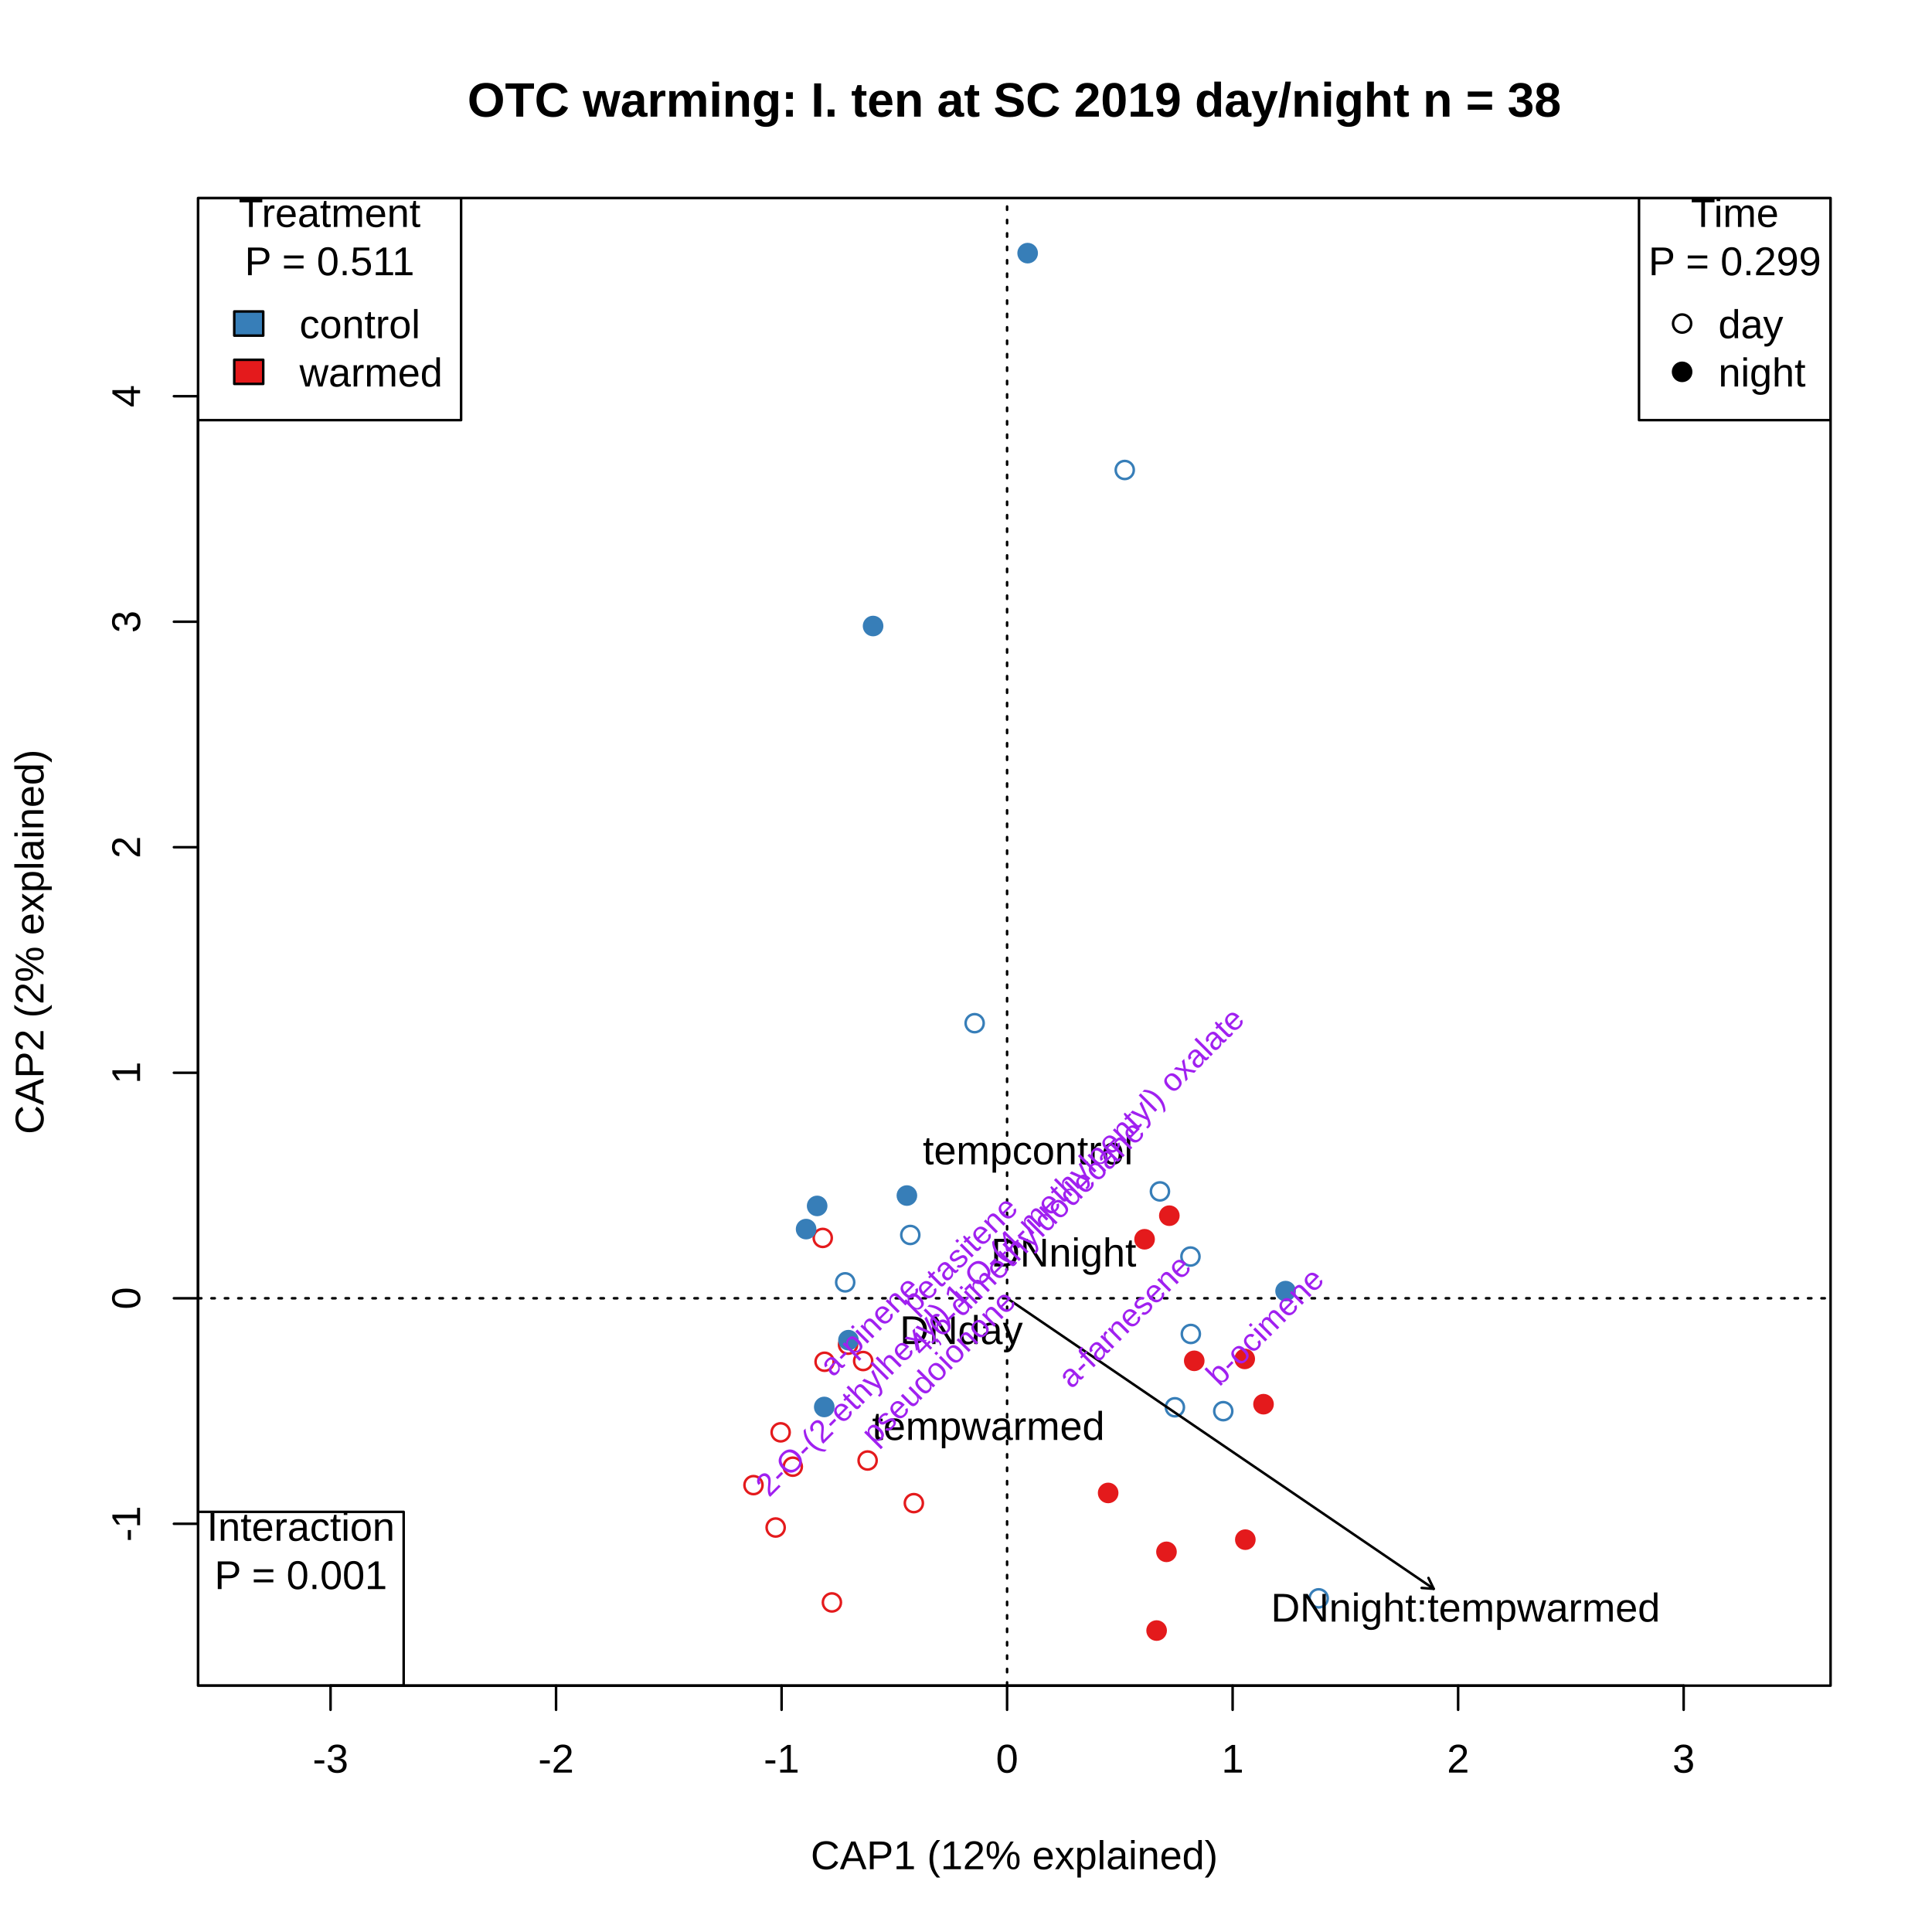
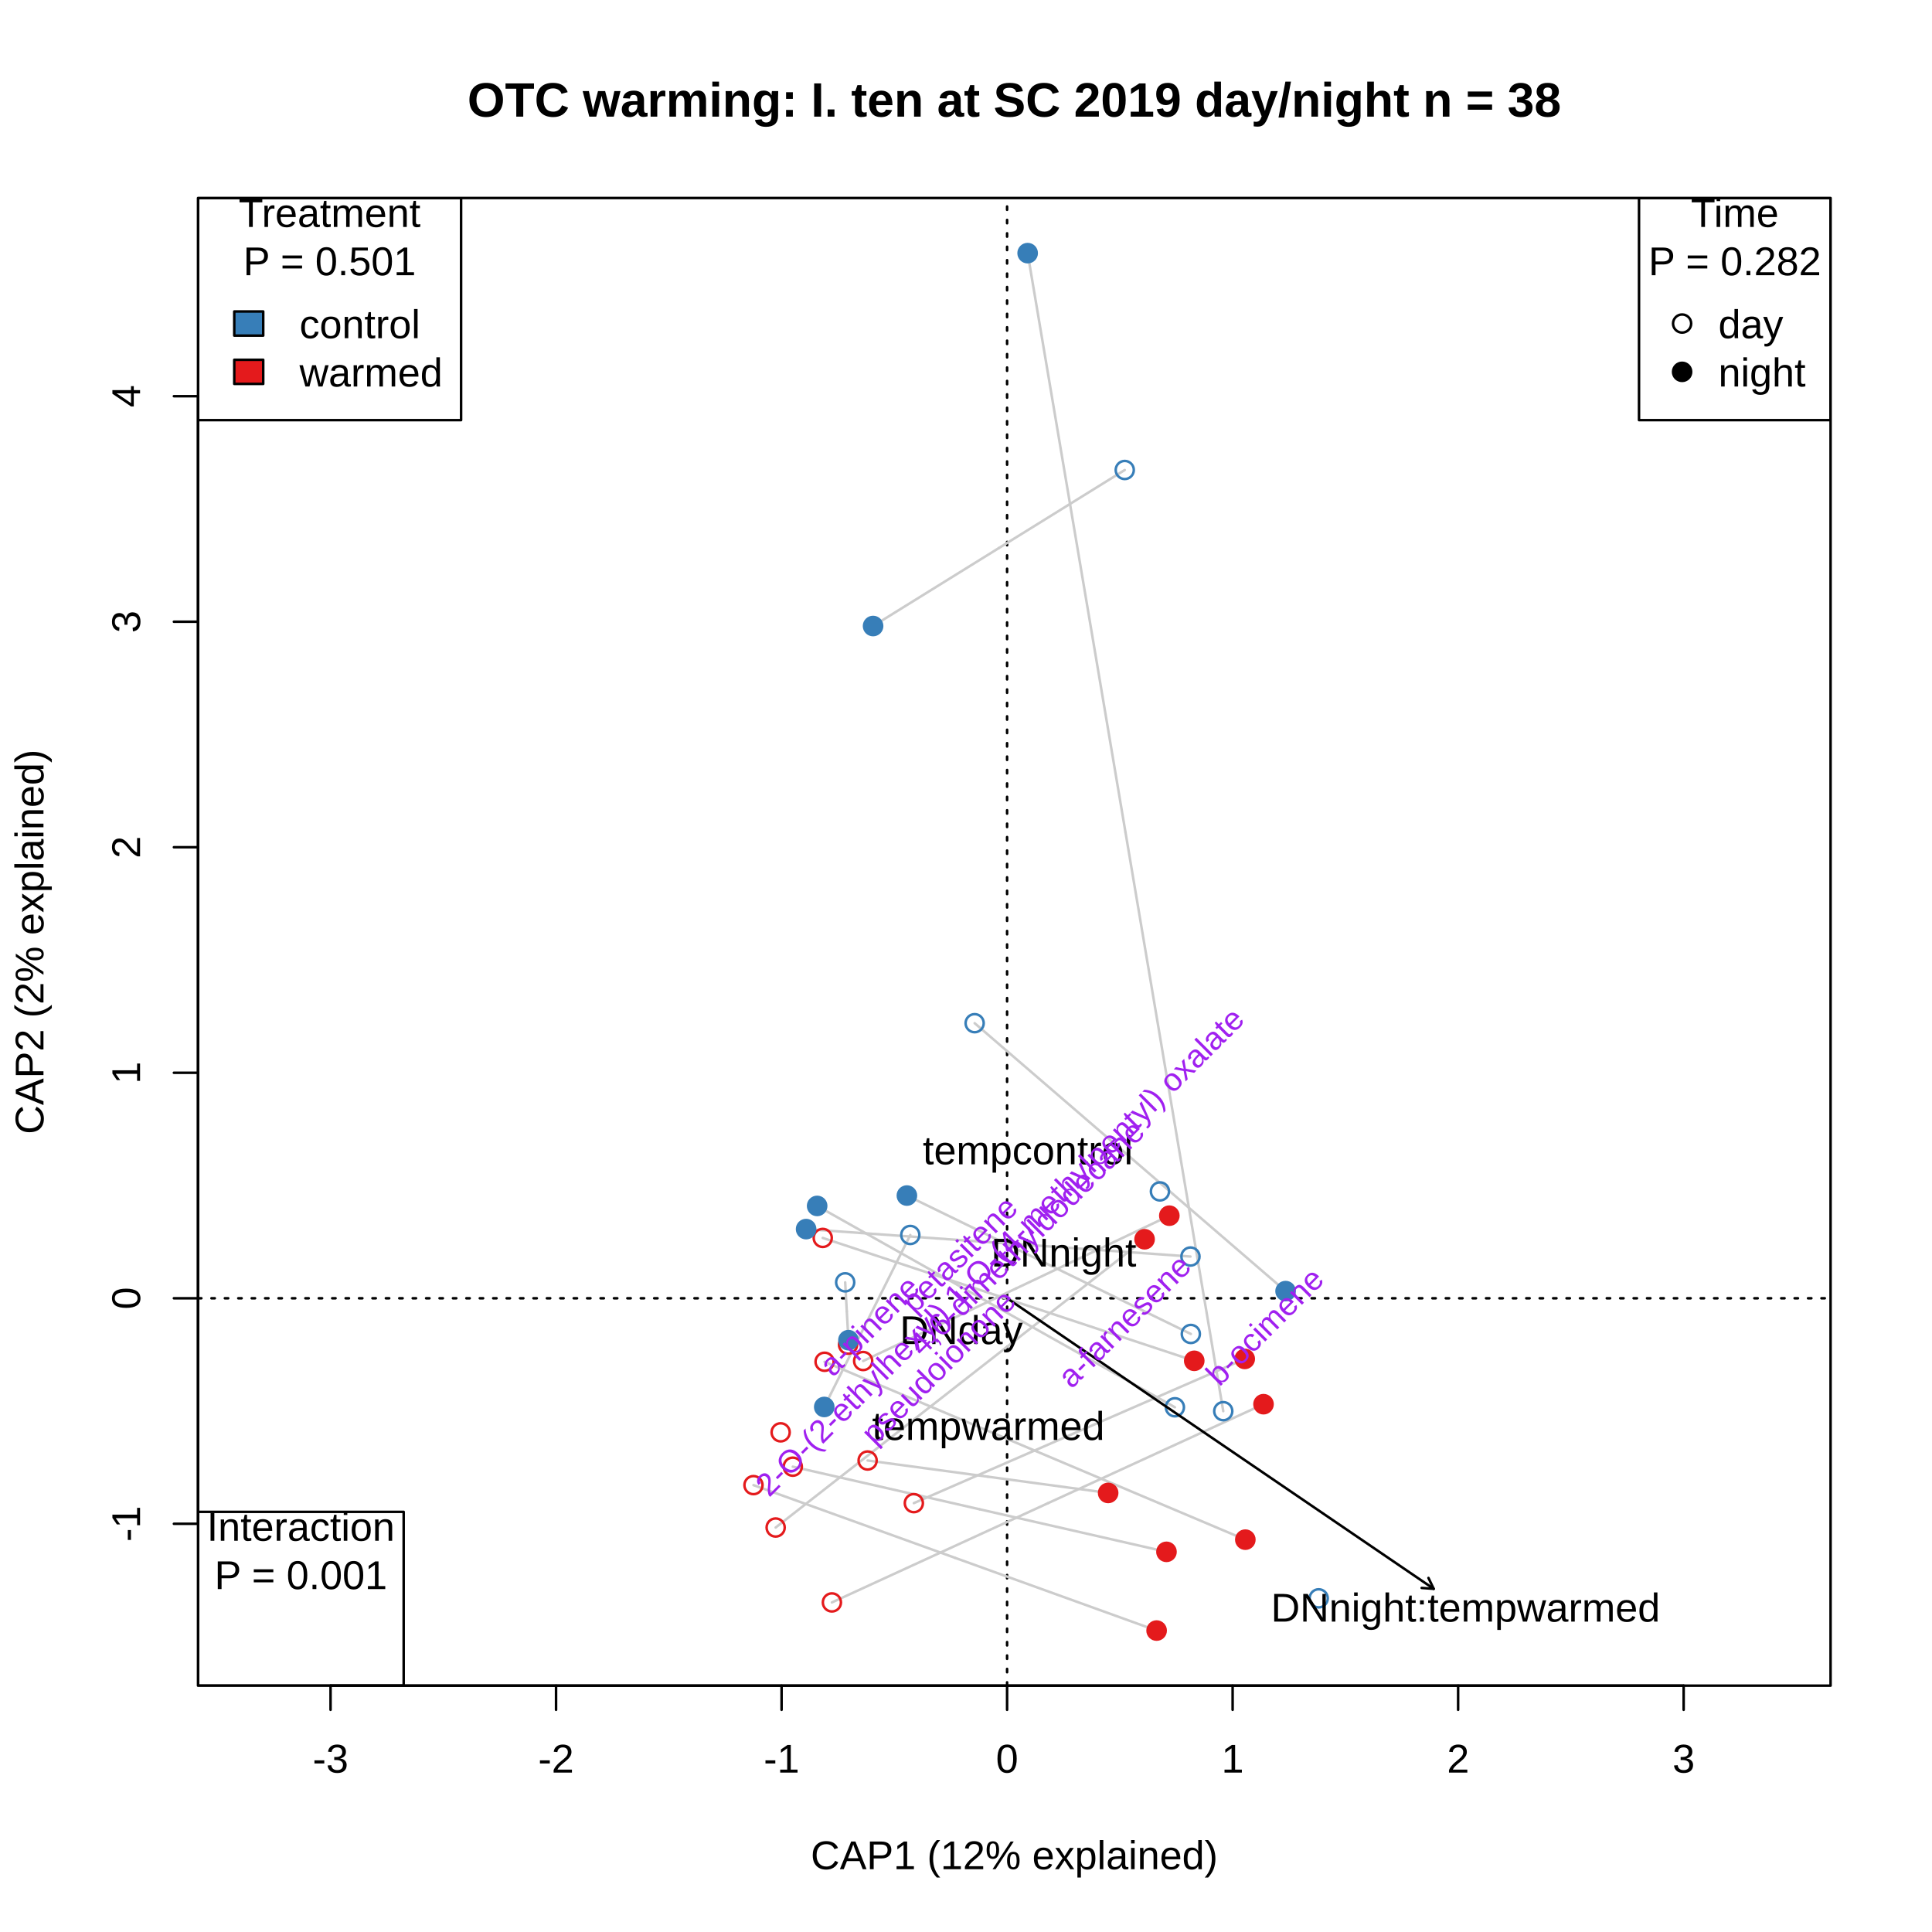
<svg xmlns="http://www.w3.org/2000/svg" class="svglite" width="576.00pt" height="576.00pt" viewBox="0 0 576.00 576.00">
  <defs>
    <style type="text/css">
    .svglite line, .svglite polyline, .svglite polygon, .svglite path, .svglite rect, .svglite circle {
      fill: none;
      stroke: #000000;
      stroke-linecap: round;
      stroke-linejoin: round;
      stroke-miterlimit: 10.00;
    }
    .svglite text {
      white-space: pre;
    }
  </style>
  </defs>
  <rect width="100%" height="100%" style="stroke: none; fill: #FFFFFF;" />
  <defs>
    <clipPath id="cpMC4wMHw1NzYuMDB8MC4wMHw1NzYuMDA=">
      <rect x="0.00" y="0.00" width="576.00" height="576.00" />
    </clipPath>
  </defs>
  <g clip-path="url(#cpMC4wMHw1NzYuMDB8MC4wMHw1NzYuMDA=)">
    <line x1="98.55" y1="502.56" x2="501.96" y2="502.56" style="stroke-width: 0.75;" />
    <line x1="98.55" y1="502.56" x2="98.55" y2="509.76" style="stroke-width: 0.75;" />
    <line x1="165.78" y1="502.56" x2="165.78" y2="509.76" style="stroke-width: 0.75;" />
    <line x1="233.02" y1="502.56" x2="233.02" y2="509.76" style="stroke-width: 0.75;" />
    <line x1="300.25" y1="502.56" x2="300.25" y2="509.76" style="stroke-width: 0.75;" />
    <line x1="367.49" y1="502.56" x2="367.49" y2="509.76" style="stroke-width: 0.75;" />
    <line x1="434.72" y1="502.56" x2="434.72" y2="509.76" style="stroke-width: 0.75;" />
    <line x1="501.96" y1="502.56" x2="501.96" y2="509.76" style="stroke-width: 0.75;" />
    <text x="98.55" y="528.48" text-anchor="middle" style="font-size: 12.00px; font-family: &quot;Arial&quot;;">-3</text>
    <text x="165.78" y="528.48" text-anchor="middle" style="font-size: 12.00px; font-family: &quot;Arial&quot;;">-2</text>
    <text x="233.02" y="528.48" text-anchor="middle" style="font-size: 12.00px; font-family: &quot;Arial&quot;;">-1</text>
    <text x="300.25" y="528.48" text-anchor="middle" style="font-size: 12.00px; font-family: &quot;Arial&quot;;">0</text>
    <text x="367.49" y="528.48" text-anchor="middle" style="font-size: 12.00px; font-family: &quot;Arial&quot;;">1</text>
    <text x="434.72" y="528.48" text-anchor="middle" style="font-size: 12.00px; font-family: &quot;Arial&quot;;">2</text>
    <text x="501.96" y="528.48" text-anchor="middle" style="font-size: 12.00px; font-family: &quot;Arial&quot;;">3</text>
    <line x1="59.04" y1="454.30" x2="59.04" y2="118.12" style="stroke-width: 0.75;" />
    <line x1="59.04" y1="454.30" x2="51.84" y2="454.30" style="stroke-width: 0.75;" />
    <line x1="59.04" y1="387.06" x2="51.84" y2="387.06" style="stroke-width: 0.75;" />
    <line x1="59.04" y1="319.83" x2="51.84" y2="319.83" style="stroke-width: 0.75;" />
    <line x1="59.04" y1="252.59" x2="51.84" y2="252.59" style="stroke-width: 0.75;" />
    <line x1="59.04" y1="185.36" x2="51.84" y2="185.36" style="stroke-width: 0.75;" />
    <line x1="59.04" y1="118.12" x2="51.84" y2="118.12" style="stroke-width: 0.75;" />
    <text transform="translate(41.76,454.30) rotate(-90)" text-anchor="middle" style="font-size: 12.00px; font-family: &quot;Arial&quot;;">-1</text>
    <text transform="translate(41.76,387.06) rotate(-90)" text-anchor="middle" style="font-size: 12.00px; font-family: &quot;Arial&quot;;">0</text>
    <text transform="translate(41.76,319.83) rotate(-90)" text-anchor="middle" style="font-size: 12.00px; font-family: &quot;Arial&quot;;">1</text>
    <text transform="translate(41.76,252.59) rotate(-90)" text-anchor="middle" style="font-size: 12.00px; font-family: &quot;Arial&quot;;">2</text>
    <text transform="translate(41.76,185.36) rotate(-90)" text-anchor="middle" style="font-size: 12.00px; font-family: &quot;Arial&quot;;">3</text>
    <text transform="translate(41.76,118.12) rotate(-90)" text-anchor="middle" style="font-size: 12.00px; font-family: &quot;Arial&quot;;">4</text>
    <polygon points="59.04,502.56 545.76,502.56 545.76,59.04 59.04,59.04 " style="stroke-width: 0.75;" />
    <text x="302.40" y="557.28" text-anchor="middle" style="font-size: 12.00px; font-family: &quot;Arial&quot;;">CAP1 (12% explained)</text>
    <text transform="translate(12.96,280.80) rotate(-90)" text-anchor="middle" style="font-size: 12.00px; font-family: &quot;Arial&quot;;">CAP2 (2% explained)</text>
  </g>
  <defs>
    <clipPath id="cpNTkuMDR8NTQ1Ljc2fDU5LjA0fDUwMi41Ng==">
      <rect x="59.04" y="59.04" width="486.72" height="443.52" />
    </clipPath>
  </defs>
  <g clip-path="url(#cpNTkuMDR8NTQ1Ljc2fDU5LjA0fDUwMi41Ng==)">
    <line x1="59.04" y1="387.06" x2="545.76" y2="387.06" style="stroke-width: 0.75; stroke-dasharray: 1.00,3.00;" />
    <line x1="300.25" y1="502.56" x2="300.25" y2="59.04" style="stroke-width: 0.75; stroke-dasharray: 1.00,3.00;" />
  </g>
  <g clip-path="url(#cpMC4wMHw1NzYuMDB8MC4wMHw1NzYuMDA=)">
    <text x="302.40" y="34.77" text-anchor="middle" style="font-size: 14.40px; font-weight: bold; font-family: &quot;Arial&quot;;">OTC warming: I. ten at SC 2019 day/night n = 38</text>
  </g>
  <g clip-path="url(#cpNTkuMDR8NTQ1Ljc2fDU5LjA0fDUwMi41Ng==)">
    <rect x="59.04" y="59.04" width="78.43" height="66.22" style="stroke-width: 0.75;" />
    <rect x="69.84" y="92.86" width="8.64" height="7.20" style="stroke-width: 0.75; fill: #377EB8;" />
    <rect x="69.84" y="107.26" width="8.64" height="7.20" style="stroke-width: 0.75; fill: #E41A1C;" />
    <text x="98.26" y="67.66" text-anchor="middle" style="font-size: 12.00px; font-family: &quot;Arial&quot;;">Treatment </text>
-     <text x="98.26" y="82.06" text-anchor="middle" style="font-size: 12.00px; font-family: &quot;Arial&quot;;">P = 0.511</text>
+     <text x="98.26" y="82.06" text-anchor="middle" style="font-size: 12.00px; font-family: &quot;Arial&quot;;">P = 0.501</text>
    <text x="89.28" y="100.83" style="font-size: 12.00px; font-family: &quot;Arial&quot;;">control</text>
    <text x="89.28" y="115.23" style="font-size: 12.00px; font-family: &quot;Arial&quot;;">warmed</text>
    <rect x="488.65" y="59.04" width="57.11" height="66.22" style="stroke-width: 0.75;" />
    <circle cx="501.50" cy="96.46" r="2.70" style="stroke-width: 0.75;" />
    <circle cx="501.50" cy="110.86" r="2.70" style="stroke-width: 0.75; fill: #000000;" />
    <text x="517.21" y="67.66" text-anchor="middle" style="font-size: 12.00px; font-family: &quot;Arial&quot;;">Time </text>
-     <text x="517.21" y="82.06" text-anchor="middle" style="font-size: 12.00px; font-family: &quot;Arial&quot;;">P = 0.299</text>
+     <text x="517.21" y="82.06" text-anchor="middle" style="font-size: 12.00px; font-family: &quot;Arial&quot;;">P = 0.282</text>
    <text x="512.30" y="100.83" style="font-size: 12.00px; font-family: &quot;Arial&quot;;">day</text>
    <text x="512.30" y="115.23" style="font-size: 12.00px; font-family: &quot;Arial&quot;;">night</text>
    <rect x="59.04" y="450.74" width="61.31" height="51.82" style="stroke-width: 0.75;" />
    <text x="89.69" y="459.36" text-anchor="middle" style="font-size: 12.00px; font-family: &quot;Arial&quot;;">Interaction</text>
    <text x="89.69" y="473.76" text-anchor="middle" style="font-size: 12.00px; font-family: &quot;Arial&quot;;">P = 0.001</text>
+     <line x1="312.71" y1="377.07" x2="355.03" y2="397.70" style="stroke-width: 0.75; stroke: #CCCCCC;" />
+     <line x1="312.71" y1="377.07" x2="270.38" y2="356.44" style="stroke-width: 0.75; stroke: #CCCCCC;" />
+     <line x1="252.46" y1="390.93" x2="251.98" y2="382.31" style="stroke-width: 0.75; stroke: #CCCCCC;" />
+     <line x1="252.46" y1="390.93" x2="252.95" y2="399.55" style="stroke-width: 0.75; stroke: #CCCCCC;" />
+     <line x1="336.93" y1="344.99" x2="290.58" y2="305.05" style="stroke-width: 0.75; stroke: #CCCCCC;" />
+     <line x1="336.93" y1="344.99" x2="383.28" y2="384.93" style="stroke-width: 0.75; stroke: #CCCCCC;" />
+     <line x1="258.57" y1="393.83" x2="271.39" y2="368.19" style="stroke-width: 0.75; stroke: #CCCCCC;" />
+     <line x1="258.57" y1="393.83" x2="245.74" y2="419.47" style="stroke-width: 0.75; stroke: #CCCCCC;" />
+     <line x1="335.54" y1="248.09" x2="364.70" y2="420.72" style="stroke-width: 0.75; stroke: #CCCCCC;" />
+     <line x1="335.54" y1="248.09" x2="306.38" y2="75.47" style="stroke-width: 0.75; stroke: #CCCCCC;" />
+     <line x1="297.82" y1="163.38" x2="335.33" y2="140.12" style="stroke-width: 0.75; stroke: #CCCCCC;" />
+     <line x1="297.82" y1="163.38" x2="260.30" y2="186.64" style="stroke-width: 0.75; stroke: #CCCCCC;" />
+     <line x1="296.95" y1="389.55" x2="350.28" y2="419.56" style="stroke-width: 0.75; stroke: #CCCCCC;" />
+     <line x1="296.95" y1="389.55" x2="243.62" y2="359.53" style="stroke-width: 0.75; stroke: #CCCCCC;" />
+     <line x1="297.62" y1="370.53" x2="354.92" y2="374.62" style="stroke-width: 0.75; stroke: #CCCCCC;" />
+     <line x1="297.62" y1="370.53" x2="240.33" y2="366.44" style="stroke-width: 0.75; stroke: #CCCCCC;" />
+     <line x1="302.98" y1="384.11" x2="257.34" y2="405.77" style="stroke-width: 0.75; stroke: #CCCCCC;" />
+     <line x1="302.98" y1="384.11" x2="348.62" y2="362.44" style="stroke-width: 0.75; stroke: #CCCCCC;" />
+     <line x1="292.06" y1="449.97" x2="236.36" y2="437.27" style="stroke-width: 0.75; stroke: #CCCCCC;" />
+     <line x1="292.06" y1="449.97" x2="347.77" y2="462.66" style="stroke-width: 0.75; stroke: #CCCCCC;" />
+     <line x1="286.25" y1="412.44" x2="231.25" y2="455.41" style="stroke-width: 0.75; stroke: #CCCCCC;" />
+     <line x1="286.25" y1="412.44" x2="341.24" y2="369.47" style="stroke-width: 0.75; stroke: #CCCCCC;" />
+     <line x1="294.53" y1="440.26" x2="258.67" y2="435.43" style="stroke-width: 0.75; stroke: #CCCCCC;" />
+     <line x1="294.53" y1="440.26" x2="330.38" y2="445.10" style="stroke-width: 0.75; stroke: #CCCCCC;" />
+     <line x1="284.74" y1="464.45" x2="224.64" y2="442.77" style="stroke-width: 0.75; stroke: #CCCCCC;" />
+     <line x1="284.74" y1="464.45" x2="344.83" y2="486.13" style="stroke-width: 0.75; stroke: #CCCCCC;" />
+     <line x1="308.56" y1="432.51" x2="245.84" y2="405.99" style="stroke-width: 0.75; stroke: #CCCCCC;" />
+     <line x1="308.56" y1="432.51" x2="371.28" y2="459.03" style="stroke-width: 0.75; stroke: #CCCCCC;" />
+     <line x1="321.78" y1="426.64" x2="272.45" y2="448.14" style="stroke-width: 0.75; stroke: #CCCCCC;" />
+     <line x1="321.78" y1="426.64" x2="371.10" y2="405.14" style="stroke-width: 0.75; stroke: #CCCCCC;" />
+     <line x1="300.67" y1="387.39" x2="245.29" y2="369.07" style="stroke-width: 0.75; stroke: #CCCCCC;" />
+     <line x1="300.67" y1="387.39" x2="356.05" y2="405.71" style="stroke-width: 0.75; stroke: #CCCCCC;" />
+     <line x1="312.36" y1="448.19" x2="248.02" y2="477.74" style="stroke-width: 0.75; stroke: #CCCCCC;" />
+     <line x1="312.36" y1="448.19" x2="376.70" y2="418.64" style="stroke-width: 0.75; stroke: #CCCCCC;" />
    <circle cx="236.36" cy="437.27" r="2.70" style="stroke-width: 0.75; stroke: #E41A1C;" />
    <circle cx="232.74" cy="427.03" r="2.70" style="stroke-width: 0.75; stroke: #E41A1C;" />
    <circle cx="257.34" cy="405.77" r="2.70" style="stroke-width: 0.75; stroke: #E41A1C;" />
    <circle cx="348.62" cy="362.44" r="2.70" style="stroke-width: 0.75; stroke: #E41A1C; fill: #E41A1C;" />
    <circle cx="347.77" cy="462.66" r="2.70" style="stroke-width: 0.75; stroke: #E41A1C; fill: #E41A1C;" />
    <circle cx="231.25" cy="455.41" r="2.70" style="stroke-width: 0.75; stroke: #E41A1C;" />
    <circle cx="341.24" cy="369.47" r="2.70" style="stroke-width: 0.75; stroke: #E41A1C; fill: #E41A1C;" />
    <circle cx="258.67" cy="435.43" r="2.70" style="stroke-width: 0.75; stroke: #E41A1C;" />
    <circle cx="330.38" cy="445.10" r="2.70" style="stroke-width: 0.75; stroke: #E41A1C; fill: #E41A1C;" />
    <circle cx="224.64" cy="442.77" r="2.70" style="stroke-width: 0.75; stroke: #E41A1C;" />
    <circle cx="344.83" cy="486.13" r="2.70" style="stroke-width: 0.75; stroke: #E41A1C; fill: #E41A1C;" />
    <circle cx="245.84" cy="405.99" r="2.70" style="stroke-width: 0.75; stroke: #E41A1C;" />
    <circle cx="371.28" cy="459.03" r="2.70" style="stroke-width: 0.75; stroke: #E41A1C; fill: #E41A1C;" />
    <circle cx="252.83" cy="400.90" r="2.70" style="stroke-width: 0.75; stroke: #E41A1C;" />
    <circle cx="272.45" cy="448.14" r="2.70" style="stroke-width: 0.75; stroke: #E41A1C;" />
    <circle cx="371.10" cy="405.14" r="2.70" style="stroke-width: 0.75; stroke: #E41A1C; fill: #E41A1C;" />
    <circle cx="245.29" cy="369.07" r="2.70" style="stroke-width: 0.75; stroke: #E41A1C;" />
    <circle cx="356.05" cy="405.71" r="2.70" style="stroke-width: 0.75; stroke: #E41A1C; fill: #E41A1C;" />
    <circle cx="248.02" cy="477.74" r="2.70" style="stroke-width: 0.75; stroke: #E41A1C;" />
    <circle cx="376.70" cy="418.64" r="2.70" style="stroke-width: 0.75; stroke: #E41A1C; fill: #E41A1C;" />
    <circle cx="355.03" cy="397.70" r="2.70" style="stroke-width: 0.75; stroke: #377EB8;" />
    <circle cx="270.38" cy="356.44" r="2.70" style="stroke-width: 0.75; stroke: #377EB8; fill: #377EB8;" />
    <circle cx="251.98" cy="382.31" r="2.70" style="stroke-width: 0.75; stroke: #377EB8;" />
    <circle cx="252.95" cy="399.55" r="2.70" style="stroke-width: 0.75; stroke: #377EB8; fill: #377EB8;" />
    <circle cx="345.82" cy="355.20" r="2.70" style="stroke-width: 0.75; stroke: #377EB8;" />
    <circle cx="290.58" cy="305.05" r="2.70" style="stroke-width: 0.75; stroke: #377EB8;" />
    <circle cx="383.28" cy="384.93" r="2.70" style="stroke-width: 0.75; stroke: #377EB8; fill: #377EB8;" />
    <circle cx="271.39" cy="368.19" r="2.70" style="stroke-width: 0.75; stroke: #377EB8;" />
    <circle cx="245.74" cy="419.47" r="2.70" style="stroke-width: 0.75; stroke: #377EB8; fill: #377EB8;" />
    <circle cx="364.70" cy="420.72" r="2.70" style="stroke-width: 0.75; stroke: #377EB8;" />
    <circle cx="306.38" cy="75.47" r="2.70" style="stroke-width: 0.75; stroke: #377EB8; fill: #377EB8;" />
    <circle cx="335.33" cy="140.12" r="2.70" style="stroke-width: 0.75; stroke: #377EB8;" />
    <circle cx="260.30" cy="186.64" r="2.70" style="stroke-width: 0.75; stroke: #377EB8; fill: #377EB8;" />
    <circle cx="350.28" cy="419.56" r="2.70" style="stroke-width: 0.75; stroke: #377EB8;" />
    <circle cx="243.62" cy="359.53" r="2.70" style="stroke-width: 0.75; stroke: #377EB8; fill: #377EB8;" />
    <circle cx="354.92" cy="374.62" r="2.70" style="stroke-width: 0.75; stroke: #377EB8;" />
    <circle cx="240.33" cy="366.44" r="2.70" style="stroke-width: 0.75; stroke: #377EB8; fill: #377EB8;" />
    <circle cx="393.15" cy="476.52" r="2.70" style="stroke-width: 0.75; stroke: #377EB8;" />
    <text x="286.60" y="400.72" text-anchor="middle" style="font-size: 12.00px; font-family: &quot;Arial&quot;;">DNday</text>
    <text x="317.11" y="377.59" text-anchor="middle" style="font-size: 12.00px; font-family: &quot;Arial&quot;;">DNnight</text>
    <text x="306.45" y="347.12" text-anchor="middle" style="font-size: 12.00px; font-family: &quot;Arial&quot;;">tempcontrol</text>
    <text x="294.67" y="429.30" text-anchor="middle" style="font-size: 12.00px; font-family: &quot;Arial&quot;;">tempwarmed</text>
    <line x1="300.25" y1="387.06" x2="427.44" y2="473.69" style="stroke-width: 0.75;" />
    <polyline points="423.85,473.42 427.44,473.69 425.88,470.44 " style="stroke-width: 0.75;" />
    <text x="436.93" y="483.46" text-anchor="middle" style="font-size: 12.00px; font-family: &quot;Arial&quot;;">DNnight:tempwarmed</text>
    <text transform="translate(337.56,396.17) rotate(-45)" text-anchor="middle" style="font-size: 9.60px;fill: #A020F0; font-family: &quot;Arial&quot;;">a-farnesene</text>
    <text transform="translate(298.39,396.46) rotate(-45)" text-anchor="middle" style="font-size: 9.60px;fill: none; font-family: &quot;Arial&quot;;">b-myrcene</text>
    <text transform="translate(379.40,397.76) rotate(-45)" text-anchor="middle" style="font-size: 9.60px;fill: #A020F0; font-family: &quot;Arial&quot;;">b-ocimene</text>
    <text transform="translate(305.51,391.64) rotate(-45)" text-anchor="middle" style="font-size: 9.60px;fill: none; font-family: &quot;Arial&quot;;">g-terpinene</text>
    <text transform="translate(261.52,397.60) rotate(-45)" text-anchor="middle" style="font-size: 9.60px;fill: #A020F0; font-family: &quot;Arial&quot;;">a-pinene</text>
    <text transform="translate(308.50,391.52) rotate(-45)" text-anchor="middle" style="font-size: 9.60px;fill: none; font-family: &quot;Arial&quot;;">bergamotene</text>
    <text transform="translate(298.72,391.77) rotate(-45)" text-anchor="middle" style="font-size: 9.60px;fill: none; font-family: &quot;Arial&quot;;">(3E)-4,8-dimethylnona-1,3,7-triene</text>
    <text transform="translate(306.75,392.35) rotate(-45)" text-anchor="middle" style="font-size: 9.60px;fill: none; font-family: &quot;Arial&quot;;">2-hexyldecan-1-ol</text>
    <text transform="translate(299.82,389.99) rotate(-45)" text-anchor="middle" style="font-size: 9.60px;fill: none; font-family: &quot;Arial&quot;;">(1R,2R)-cyclooctane-1,2-diol</text>
    <text transform="translate(302.40,388.61) rotate(-45)" text-anchor="middle" style="font-size: 9.60px;fill: none; font-family: &quot;Arial&quot;;">(1Z,4Z,7Z)-1,5,9,9-tetramethylcycloundeca-1,4,7-triene</text>
    <text transform="translate(294.83,391.57) rotate(-45)" text-anchor="middle" style="font-size: 9.60px;fill: none; font-family: &quot;Arial&quot;;">(E)-hex-2-enal</text>
    <text transform="translate(301.44,385.85) rotate(-45)" text-anchor="middle" style="font-size: 9.60px;fill: none; font-family: &quot;Arial&quot;;">(Z)-3-methylundec-2-ene</text>
    <text transform="translate(304.32,394.19) rotate(-45)" text-anchor="middle" style="font-size: 9.60px;fill: none; font-family: &quot;Arial&quot;;">(2E)-2,7-dimethylocta-2,6-dien-1-ol</text>
    <text transform="translate(290.05,387.71) rotate(-45)" text-anchor="middle" style="font-size: 9.60px;fill: none; font-family: &quot;Arial&quot;;">(E)-hex-3-en-1-ol</text>
    <text transform="translate(292.72,381.43) rotate(-45)" text-anchor="middle" style="font-size: 9.60px;fill: none; font-family: &quot;Arial&quot;;">[(E)-hex-3-enyl] acetate</text>
    <text transform="translate(282.09,409.79) rotate(-45)" text-anchor="middle" style="font-size: 9.60px;fill: #A020F0; font-family: &quot;Arial&quot;;">pseudoionone</text>
    <text transform="translate(302.08,389.00) rotate(-45)" text-anchor="middle" style="font-size: 9.60px;fill: none; font-family: &quot;Arial&quot;;">methyl benzoate</text>
    <text transform="translate(293.25,394.78) rotate(-45)" text-anchor="middle" style="font-size: 9.60px;fill: none; font-family: &quot;Arial&quot;;">b-caryophyllene</text>
    <text transform="translate(302.85,387.86) rotate(-45)" text-anchor="middle" style="font-size: 9.60px;fill: none; font-family: &quot;Arial&quot;;">[(Z)-hex-3-enyl] butanoate</text>
    <text transform="translate(304.57,393.54) rotate(-45)" text-anchor="middle" style="font-size: 9.60px;fill: none; font-family: &quot;Arial&quot;;">nonyl prop-1-en-2-yl carbonate</text>
    <text transform="translate(297.67,390.47) rotate(-45)" text-anchor="middle" style="font-size: 9.60px;fill: none; font-family: &quot;Arial&quot;;">a-copaene</text>
    <text transform="translate(302.12,388.93) rotate(-45)" text-anchor="middle" style="font-size: 9.60px;fill: none; font-family: &quot;Arial&quot;;">nonylcyclopropane</text>
    <text transform="translate(308.41,371.35) rotate(-45)" text-anchor="middle" style="font-size: 9.60px;fill: #A020F0; font-family: &quot;Arial&quot;;">4,6-dimethyldodecane</text>
    <text transform="translate(298.47,388.59) rotate(-45)" text-anchor="middle" style="font-size: 9.60px;fill: none; font-family: &quot;Arial&quot;;">a-terpineol</text>
    <text transform="translate(304.67,394.22) rotate(-45)" text-anchor="middle" style="font-size: 9.60px;fill: none; font-family: &quot;Arial&quot;;">linalool</text>
    <text transform="translate(302.12,388.93) rotate(-45)" text-anchor="middle" style="font-size: 9.60px;fill: none; font-family: &quot;Arial&quot;;">2,4,6-trimethyloctane</text>
    <text transform="translate(303.12,387.72) rotate(-45)" text-anchor="middle" style="font-size: 9.60px;fill: none; font-family: &quot;Arial&quot;;">3,5-dimethyloctane</text>
    <text transform="translate(305.56,384.47) rotate(-45)" text-anchor="middle" style="font-size: 9.60px;fill: none; font-family: &quot;Arial&quot;;">octanoic acid</text>
    <text transform="translate(300.39,375.50) rotate(-45)" text-anchor="middle" style="font-size: 9.60px;fill: #A020F0; font-family: &quot;Arial&quot;;">2-O-(2-ethylhexyl) 1-O-(4-methylpentyl) oxalate</text>
    <text transform="translate(288.32,376.28) rotate(-45)" text-anchor="middle" style="font-size: 9.60px;fill: #A020F0; font-family: &quot;Arial&quot;;">petasitene</text>
    <text transform="translate(304.01,386.63) rotate(-45)" text-anchor="middle" style="font-size: 9.60px;fill: none; font-family: &quot;Arial&quot;;">trans-a-bergamotene</text>
    <text transform="translate(300.18,380.16) rotate(-45)" text-anchor="middle" style="font-size: 9.60px;fill: none; font-family: &quot;Arial&quot;;">2-methylundecane</text>
    <text transform="translate(292.52,394.55) rotate(-45)" text-anchor="middle" style="font-size: 9.60px;fill: none; font-family: &quot;Arial&quot;;">2-phenylacetonitrile</text>
    <text transform="translate(302.41,392.88) rotate(-45)" text-anchor="middle" style="font-size: 9.60px;fill: none; font-family: &quot;Arial&quot;;">3-methylbutanal oxime</text>
  </g>
</svg>
